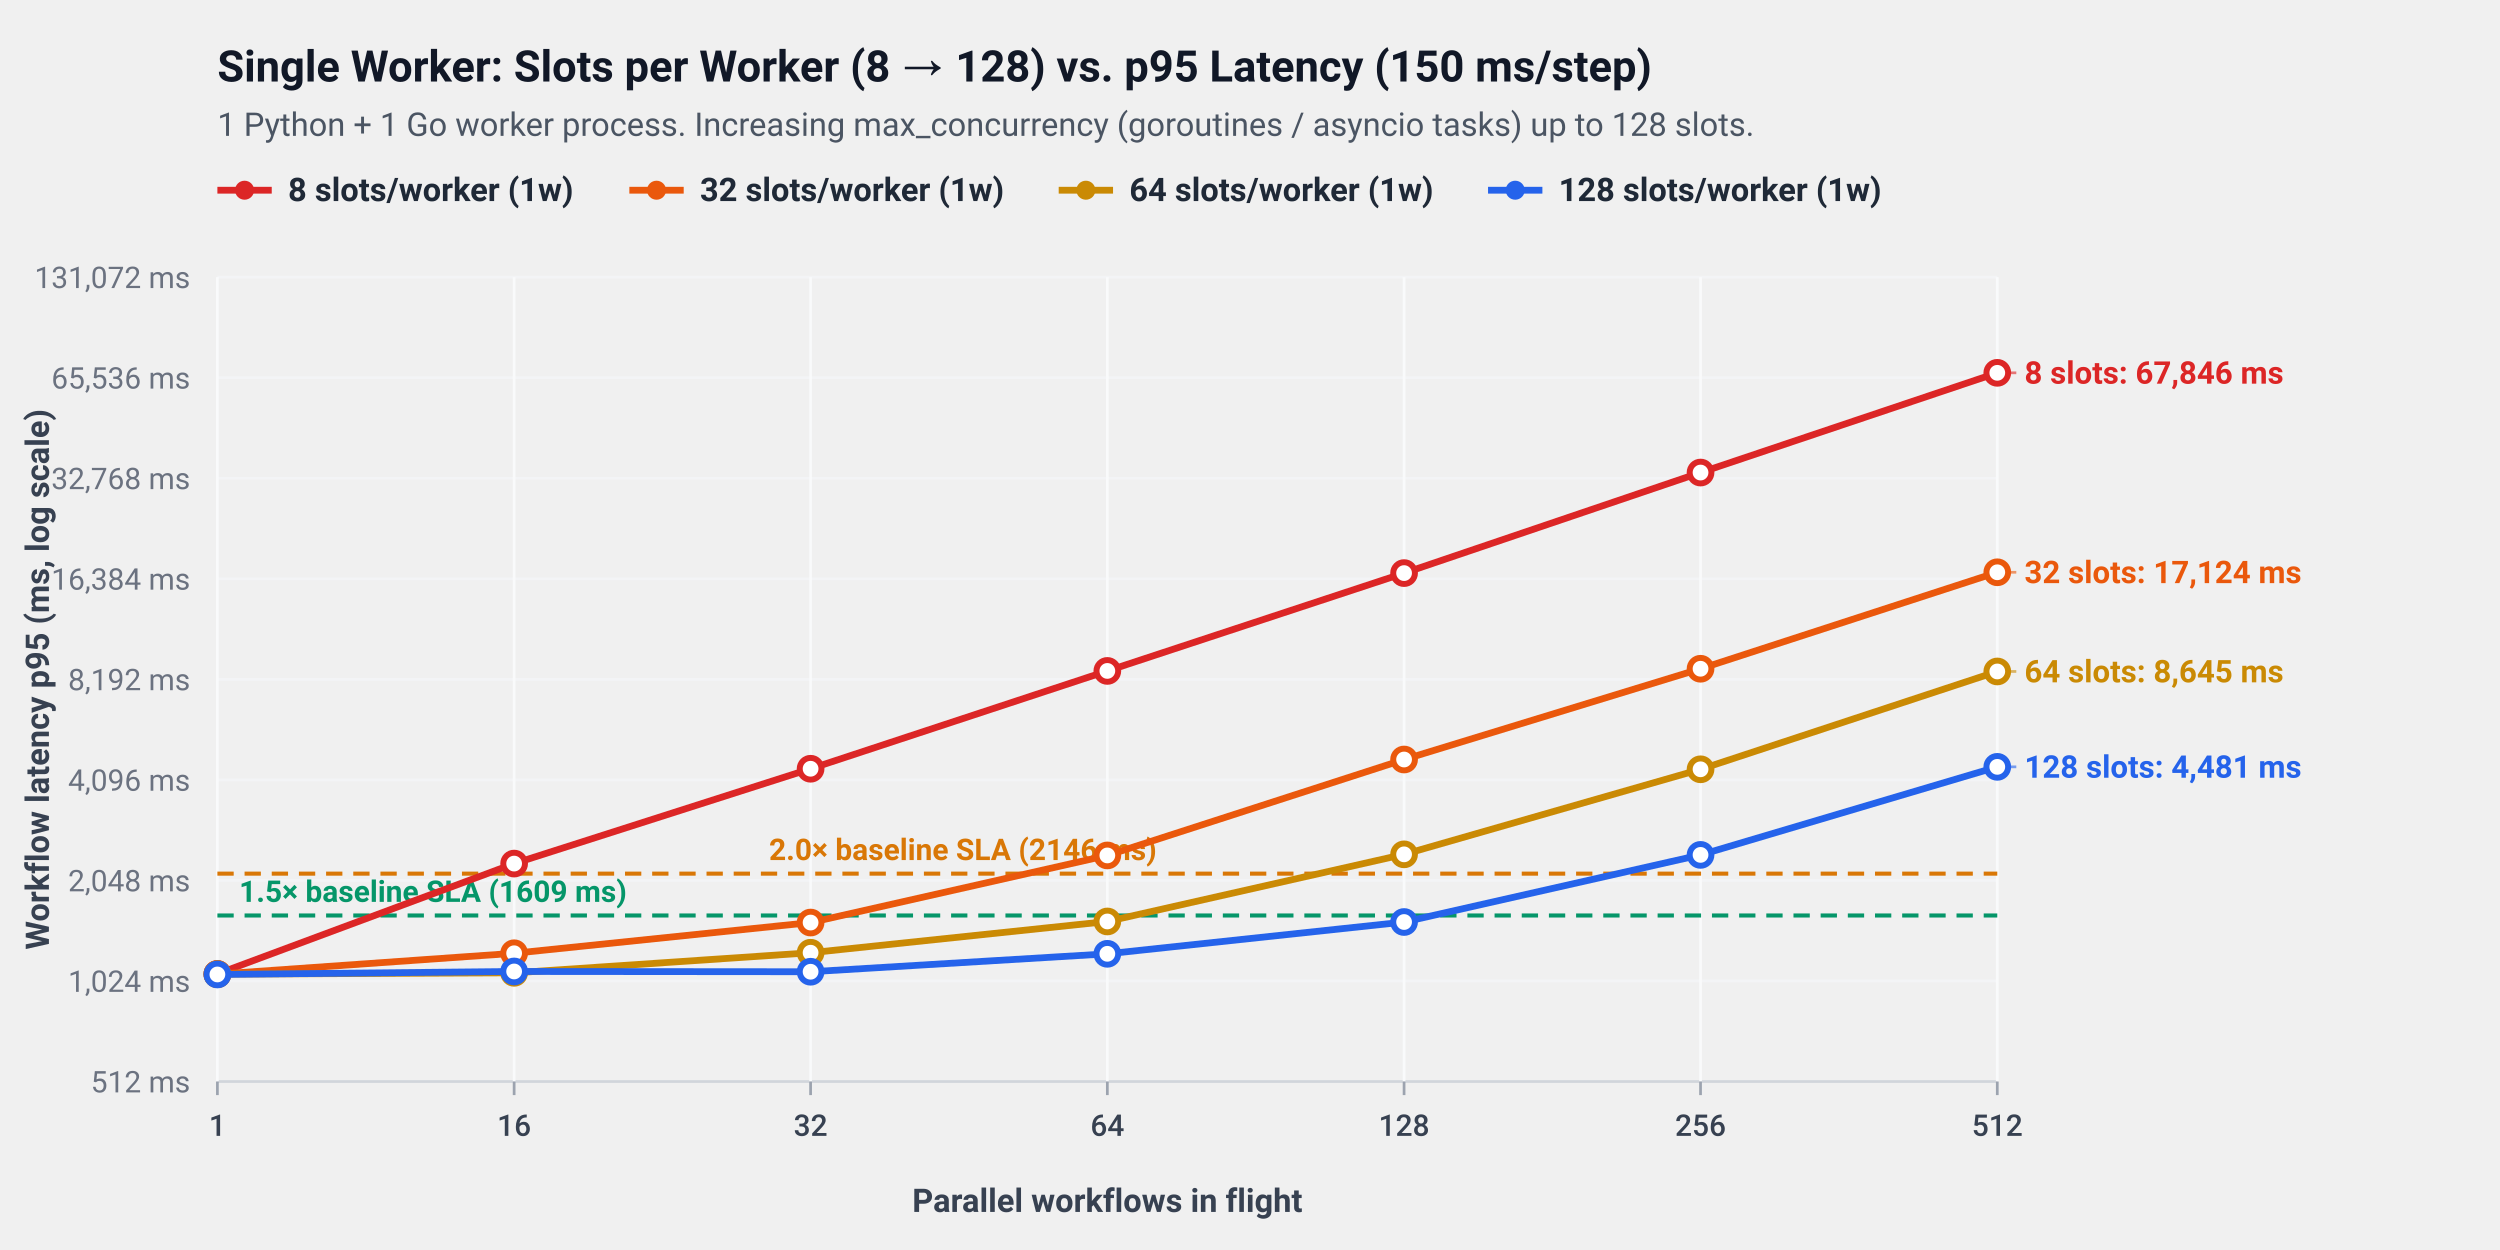
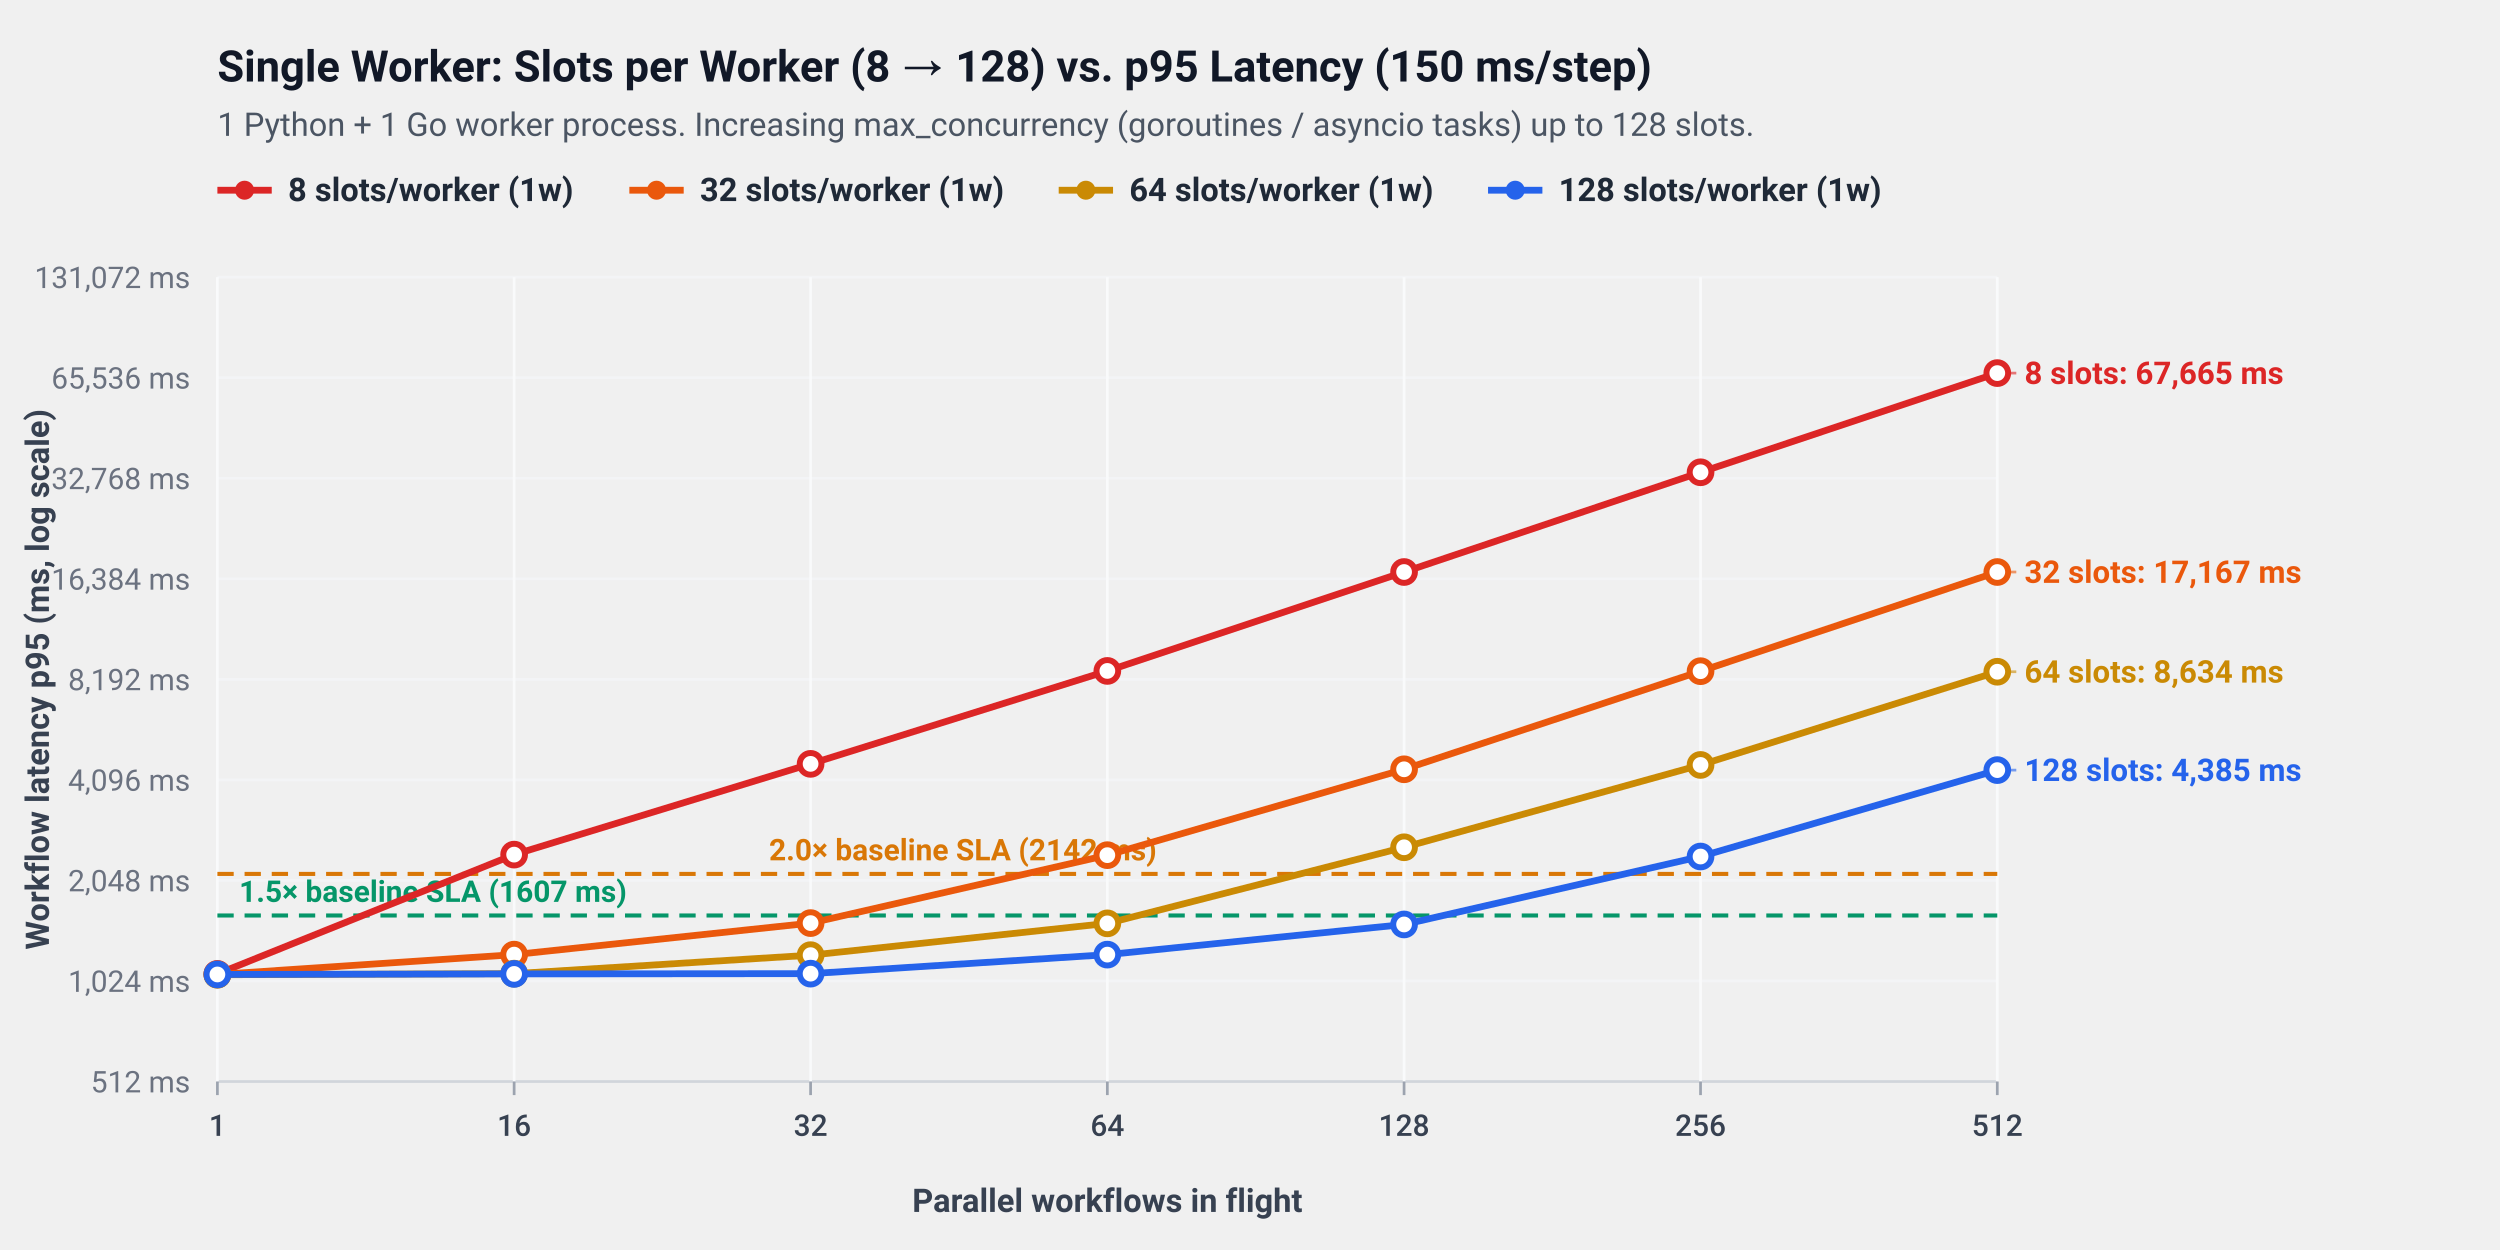
<svg xmlns="http://www.w3.org/2000/svg" viewBox="0 0 920 460" width="100%" style="font-family: -apple-system, BlinkMacSystemFont, 'Segoe UI', Roboto, Helvetica, Arial, sans-serif; background: #ffffff; border: 1px solid #e5e7eb; border-radius: 8px;">
  <text x="80" y="30" font-size="16" font-weight="700" fill="#111827">Single Worker: Slots per Worker (8 → 128) vs. p95 Latency (150 ms/step)</text>
  <text x="80" y="50" font-size="12" fill="#4b5563">1 Python + 1 Go worker process. Increasing max_concurrency (goroutines / asyncio tasks) up to 128 slots.</text>
  <line x1="80.0" y1="70" x2="100.0" y2="70" stroke="#dc2626" stroke-width="2.5" />
  <circle cx="90.0" cy="70" r="3.5" fill="#dc2626" />
  <text x="106.0" y="74" font-size="12" font-weight="600" fill="#1f2937">8 slots/worker (1w)</text>
  <line x1="231.6" y1="70" x2="251.6" y2="70" stroke="#ea580c" stroke-width="2.5" />
  <circle cx="241.6" cy="70" r="3.5" fill="#ea580c" />
  <text x="257.6" y="74" font-size="12" font-weight="600" fill="#1f2937">32 slots/worker (1w)</text>
  <line x1="389.6" y1="70" x2="409.6" y2="70" stroke="#ca8a04" stroke-width="2.5" />
  <circle cx="399.6" cy="70" r="3.5" fill="#ca8a04" />
  <text x="415.6" y="74" font-size="12" font-weight="600" fill="#1f2937">64 slots/worker (1w)</text>
  <line x1="547.6" y1="70" x2="567.6" y2="70" stroke="#2563eb" stroke-width="2.5" />
  <circle cx="557.6" cy="70" r="3.5" fill="#2563eb" />
  <text x="573.6" y="74" font-size="12" font-weight="600" fill="#1f2937">128 slots/worker (1w)</text>
  <line x1="80" y1="398.0" x2="735" y2="398.0" stroke="#d1d5db" stroke-width="1" />
  <text x="70" y="402.0" font-size="11" fill="#6b7280" text-anchor="end">512 ms</text>
  <line x1="80" y1="361.0" x2="735" y2="361.0" stroke="#f3f4f6" stroke-width="1" />
  <text x="70" y="365.0" font-size="11" fill="#6b7280" text-anchor="end">1,024 ms</text>
  <line x1="80" y1="324.0" x2="735" y2="324.0" stroke="#f3f4f6" stroke-width="1" />
  <text x="70" y="328.0" font-size="11" fill="#6b7280" text-anchor="end">2,048 ms</text>
  <line x1="80" y1="287.0" x2="735" y2="287.0" stroke="#f3f4f6" stroke-width="1" />
  <text x="70" y="291.0" font-size="11" fill="#6b7280" text-anchor="end">4,096 ms</text>
  <line x1="80" y1="250.0" x2="735" y2="250.0" stroke="#f3f4f6" stroke-width="1" />
  <text x="70" y="254.0" font-size="11" fill="#6b7280" text-anchor="end">8,192 ms</text>
  <line x1="80" y1="213.0" x2="735" y2="213.0" stroke="#f3f4f6" stroke-width="1" />
  <text x="70" y="217.0" font-size="11" fill="#6b7280" text-anchor="end">16,384 ms</text>
  <line x1="80" y1="176.0" x2="735" y2="176.0" stroke="#f3f4f6" stroke-width="1" />
  <text x="70" y="180.0" font-size="11" fill="#6b7280" text-anchor="end">32,768 ms</text>
  <line x1="80" y1="139.0" x2="735" y2="139.0" stroke="#f3f4f6" stroke-width="1" />
  <text x="70" y="143.0" font-size="11" fill="#6b7280" text-anchor="end">65,536 ms</text>
  <line x1="80" y1="102.0" x2="735" y2="102.0" stroke="#f3f4f6" stroke-width="1" />
  <text x="70" y="106.0" font-size="11" fill="#6b7280" text-anchor="end">131,072 ms</text>
  <line x1="80.0" y1="102" x2="80.0" y2="398" stroke="#f9fafb" stroke-width="1" />
  <line x1="80.0" y1="398" x2="80.0" y2="403" stroke="#9ca3af" stroke-width="1" />
  <text x="80.0" y="418" font-size="11" font-weight="500" fill="#374151" text-anchor="middle">1</text>
  <line x1="189.2" y1="102" x2="189.2" y2="398" stroke="#f9fafb" stroke-width="1" />
  <line x1="189.2" y1="398" x2="189.2" y2="403" stroke="#9ca3af" stroke-width="1" />
  <text x="189.2" y="418" font-size="11" font-weight="500" fill="#374151" text-anchor="middle">16</text>
  <line x1="298.3" y1="102" x2="298.3" y2="398" stroke="#f9fafb" stroke-width="1" />
  <line x1="298.3" y1="398" x2="298.3" y2="403" stroke="#9ca3af" stroke-width="1" />
  <text x="298.3" y="418" font-size="11" font-weight="500" fill="#374151" text-anchor="middle">32</text>
  <line x1="407.5" y1="102" x2="407.5" y2="398" stroke="#f9fafb" stroke-width="1" />
  <line x1="407.5" y1="398" x2="407.5" y2="403" stroke="#9ca3af" stroke-width="1" />
  <text x="407.5" y="418" font-size="11" font-weight="500" fill="#374151" text-anchor="middle">64</text>
  <line x1="516.7" y1="102" x2="516.7" y2="398" stroke="#f9fafb" stroke-width="1" />
  <line x1="516.7" y1="398" x2="516.7" y2="403" stroke="#9ca3af" stroke-width="1" />
  <text x="516.7" y="418" font-size="11" font-weight="500" fill="#374151" text-anchor="middle">128</text>
  <line x1="625.8" y1="102" x2="625.8" y2="398" stroke="#f9fafb" stroke-width="1" />
  <line x1="625.8" y1="398" x2="625.8" y2="403" stroke="#9ca3af" stroke-width="1" />
  <text x="625.8" y="418" font-size="11" font-weight="500" fill="#374151" text-anchor="middle">256</text>
  <line x1="735.0" y1="102" x2="735.0" y2="398" stroke="#f9fafb" stroke-width="1" />
  <line x1="735.0" y1="398" x2="735.0" y2="403" stroke="#9ca3af" stroke-width="1" />
  <text x="735.0" y="418" font-size="11" font-weight="500" fill="#374151" text-anchor="middle">512</text>
  <text x="407.5" y="446" font-size="12" font-weight="600" fill="#374151" text-anchor="middle">Parallel workflows in flight</text>
  <text x="18" y="250.0" font-size="12" font-weight="600" fill="#374151" text-anchor="middle" transform="rotate(-90 18 250.0)">Workflow latency p95 (ms, log scale)</text>
  <line x1="80" y1="336.9" x2="735" y2="336.9" stroke="#059669" stroke-width="1.5" stroke-dasharray="6,4" />
-   <text x="88" y="331.9" font-size="11" font-weight="600" fill="#059669">1.5× baseline SLA (1609 ms)</text>
-   <line x1="80" y1="321.5" x2="735" y2="321.5" stroke="#d97706" stroke-width="1.5" stroke-dasharray="6,4" />
-   <text x="283" y="316.5" font-size="11" font-weight="600" fill="#d97706">2.0× baseline SLA (2146 ms)</text>
-   <polyline fill="none" stroke="#dc2626" stroke-width="2.5" points="80.0,358.4 189.2,317.8 298.3,282.9 407.5,246.9 516.7,210.9 625.8,173.9 735.0,137.2" />
+   <text x="88" y="331.9" font-size="11" font-weight="600" fill="#059669">1.5× baseline SLA (1607 ms)</text>
+   <line x1="80" y1="321.6" x2="735" y2="321.6" stroke="#d97706" stroke-width="1.5" stroke-dasharray="6,4" />
+   <text x="283" y="316.6" font-size="11" font-weight="600" fill="#d97706">2.0× baseline SLA (2142 ms)</text>
+   <polyline fill="none" stroke="#dc2626" stroke-width="2.5" points="80.0,358.4 189.2,314.5 298.3,281.1 407.5,246.9 516.7,210.5 625.8,173.8 735.0,137.3" />
  <circle cx="80.0" cy="358.4" r="4" fill="#ffffff" stroke="#dc2626" stroke-width="2.2" />
-   <circle cx="189.2" cy="317.8" r="4" fill="#ffffff" stroke="#dc2626" stroke-width="2.2" />
-   <circle cx="298.3" cy="282.9" r="4" fill="#ffffff" stroke="#dc2626" stroke-width="2.2" />
+   <circle cx="189.2" cy="314.5" r="4" fill="#ffffff" stroke="#dc2626" stroke-width="2.2" />
+   <circle cx="298.3" cy="281.1" r="4" fill="#ffffff" stroke="#dc2626" stroke-width="2.2" />
  <circle cx="407.5" cy="246.9" r="4" fill="#ffffff" stroke="#dc2626" stroke-width="2.2" />
-   <circle cx="516.7" cy="210.9" r="4" fill="#ffffff" stroke="#dc2626" stroke-width="2.2" />
-   <circle cx="625.8" cy="173.9" r="4" fill="#ffffff" stroke="#dc2626" stroke-width="2.2" />
-   <circle cx="735.0" cy="137.2" r="4" fill="#ffffff" stroke="#dc2626" stroke-width="2.2" />
-   <polyline fill="none" stroke="#ea580c" stroke-width="2.5" points="80.0,358.5 189.2,350.8 298.3,339.5 407.5,314.8 516.7,279.5 625.8,246.1 735.0,210.6" />
-   <circle cx="80.0" cy="358.5" r="4" fill="#ffffff" stroke="#ea580c" stroke-width="2.2" />
-   <circle cx="189.2" cy="350.8" r="4" fill="#ffffff" stroke="#ea580c" stroke-width="2.2" />
-   <circle cx="298.3" cy="339.5" r="4" fill="#ffffff" stroke="#ea580c" stroke-width="2.2" />
-   <circle cx="407.5" cy="314.8" r="4" fill="#ffffff" stroke="#ea580c" stroke-width="2.2" />
-   <circle cx="516.7" cy="279.5" r="4" fill="#ffffff" stroke="#ea580c" stroke-width="2.2" />
-   <circle cx="625.8" cy="246.1" r="4" fill="#ffffff" stroke="#ea580c" stroke-width="2.2" />
-   <circle cx="735.0" cy="210.6" r="4" fill="#ffffff" stroke="#ea580c" stroke-width="2.2" />
-   <polyline fill="none" stroke="#ca8a04" stroke-width="2.5" points="80.0,358.5 189.2,358.0 298.3,350.6 407.5,339.1 516.7,314.4 625.8,283.1 735.0,247.1" />
-   <circle cx="80.0" cy="358.5" r="4" fill="#ffffff" stroke="#ca8a04" stroke-width="2.2" />
-   <circle cx="189.2" cy="358.0" r="4" fill="#ffffff" stroke="#ca8a04" stroke-width="2.2" />
-   <circle cx="298.3" cy="350.6" r="4" fill="#ffffff" stroke="#ca8a04" stroke-width="2.2" />
-   <circle cx="407.5" cy="339.1" r="4" fill="#ffffff" stroke="#ca8a04" stroke-width="2.2" />
-   <circle cx="516.7" cy="314.4" r="4" fill="#ffffff" stroke="#ca8a04" stroke-width="2.2" />
-   <circle cx="625.8" cy="283.1" r="4" fill="#ffffff" stroke="#ca8a04" stroke-width="2.2" />
-   <circle cx="735.0" cy="247.1" r="4" fill="#ffffff" stroke="#ca8a04" stroke-width="2.2" />
-   <polyline fill="none" stroke="#2563eb" stroke-width="2.5" points="80.0,358.6 189.2,357.5 298.3,357.6 407.5,351.0 516.7,339.3 625.8,314.6 735.0,282.2" />
+   <circle cx="516.7" cy="210.5" r="4" fill="#ffffff" stroke="#dc2626" stroke-width="2.2" />
+   <circle cx="625.8" cy="173.8" r="4" fill="#ffffff" stroke="#dc2626" stroke-width="2.2" />
+   <circle cx="735.0" cy="137.3" r="4" fill="#ffffff" stroke="#dc2626" stroke-width="2.2" />
+   <polyline fill="none" stroke="#ea580c" stroke-width="2.5" points="80.0,358.6 189.2,351.3 298.3,339.7 407.5,314.7 516.7,283.1 625.8,247.0 735.0,210.5" />
+   <circle cx="80.0" cy="358.6" r="4" fill="#ffffff" stroke="#ea580c" stroke-width="2.2" />
+   <circle cx="189.2" cy="351.3" r="4" fill="#ffffff" stroke="#ea580c" stroke-width="2.2" />
+   <circle cx="298.3" cy="339.7" r="4" fill="#ffffff" stroke="#ea580c" stroke-width="2.2" />
+   <circle cx="407.5" cy="314.7" r="4" fill="#ffffff" stroke="#ea580c" stroke-width="2.2" />
+   <circle cx="516.7" cy="283.1" r="4" fill="#ffffff" stroke="#ea580c" stroke-width="2.2" />
+   <circle cx="625.8" cy="247.0" r="4" fill="#ffffff" stroke="#ea580c" stroke-width="2.2" />
+   <circle cx="735.0" cy="210.5" r="4" fill="#ffffff" stroke="#ea580c" stroke-width="2.2" />
+   <polyline fill="none" stroke="#ca8a04" stroke-width="2.5" points="80.0,358.7 189.2,358.3 298.3,351.5 407.5,339.8 516.7,311.8 625.8,281.5 735.0,247.2" />
+   <circle cx="80.0" cy="358.7" r="4" fill="#ffffff" stroke="#ca8a04" stroke-width="2.2" />
+   <circle cx="189.2" cy="358.3" r="4" fill="#ffffff" stroke="#ca8a04" stroke-width="2.2" />
+   <circle cx="298.3" cy="351.5" r="4" fill="#ffffff" stroke="#ca8a04" stroke-width="2.2" />
+   <circle cx="407.5" cy="339.8" r="4" fill="#ffffff" stroke="#ca8a04" stroke-width="2.2" />
+   <circle cx="516.7" cy="311.8" r="4" fill="#ffffff" stroke="#ca8a04" stroke-width="2.2" />
+   <circle cx="625.8" cy="281.5" r="4" fill="#ffffff" stroke="#ca8a04" stroke-width="2.2" />
+   <circle cx="735.0" cy="247.2" r="4" fill="#ffffff" stroke="#ca8a04" stroke-width="2.2" />
+   <polyline fill="none" stroke="#2563eb" stroke-width="2.5" points="80.0,358.6 189.2,358.4 298.3,358.3 407.5,351.3 516.7,340.2 625.8,315.2 735.0,283.4" />
  <circle cx="80.0" cy="358.6" r="4" fill="#ffffff" stroke="#2563eb" stroke-width="2.2" />
-   <circle cx="189.2" cy="357.5" r="4" fill="#ffffff" stroke="#2563eb" stroke-width="2.2" />
-   <circle cx="298.3" cy="357.6" r="4" fill="#ffffff" stroke="#2563eb" stroke-width="2.2" />
-   <circle cx="407.5" cy="351.0" r="4" fill="#ffffff" stroke="#2563eb" stroke-width="2.2" />
-   <circle cx="516.7" cy="339.3" r="4" fill="#ffffff" stroke="#2563eb" stroke-width="2.2" />
-   <circle cx="625.8" cy="314.6" r="4" fill="#ffffff" stroke="#2563eb" stroke-width="2.2" />
-   <circle cx="735.0" cy="282.2" r="4" fill="#ffffff" stroke="#2563eb" stroke-width="2.2" />
-   <line x1="740.0" y1="137.2" x2="742.0" y2="137.2" stroke="#dc2626" stroke-width="1" stroke-opacity="0.6" />
-   <text x="745.0" y="141.2" font-size="11.5" font-weight="600" fill="#dc2626">8 slots: 67,846 ms</text>
-   <line x1="740.0" y1="210.6" x2="742.0" y2="210.6" stroke="#ea580c" stroke-width="1" stroke-opacity="0.6" />
-   <text x="745.0" y="214.6" font-size="11.5" font-weight="600" fill="#ea580c">32 slots: 17,124 ms</text>
-   <line x1="740.0" y1="247.1" x2="742.0" y2="247.1" stroke="#ca8a04" stroke-width="1" stroke-opacity="0.6" />
-   <text x="745.0" y="251.1" font-size="11.5" font-weight="600" fill="#ca8a04">64 slots: 8,645 ms</text>
-   <line x1="740.0" y1="282.2" x2="742.0" y2="282.2" stroke="#2563eb" stroke-width="1" stroke-opacity="0.6" />
-   <text x="745.0" y="286.2" font-size="11.5" font-weight="600" fill="#2563eb">128 slots: 4,481 ms</text>
+   <circle cx="189.2" cy="358.4" r="4" fill="#ffffff" stroke="#2563eb" stroke-width="2.2" />
+   <circle cx="298.3" cy="358.3" r="4" fill="#ffffff" stroke="#2563eb" stroke-width="2.2" />
+   <circle cx="407.5" cy="351.3" r="4" fill="#ffffff" stroke="#2563eb" stroke-width="2.2" />
+   <circle cx="516.7" cy="340.2" r="4" fill="#ffffff" stroke="#2563eb" stroke-width="2.2" />
+   <circle cx="625.8" cy="315.2" r="4" fill="#ffffff" stroke="#2563eb" stroke-width="2.2" />
+   <circle cx="735.0" cy="283.4" r="4" fill="#ffffff" stroke="#2563eb" stroke-width="2.2" />
+   <line x1="740.0" y1="137.3" x2="742.0" y2="137.3" stroke="#dc2626" stroke-width="1" stroke-opacity="0.6" />
+   <text x="745.0" y="141.3" font-size="11.5" font-weight="600" fill="#dc2626">8 slots: 67,665 ms</text>
+   <line x1="740.0" y1="210.5" x2="742.0" y2="210.5" stroke="#ea580c" stroke-width="1" stroke-opacity="0.6" />
+   <text x="745.0" y="214.5" font-size="11.5" font-weight="600" fill="#ea580c">32 slots: 17,167 ms</text>
+   <line x1="740.0" y1="247.2" x2="742.0" y2="247.2" stroke="#ca8a04" stroke-width="1" stroke-opacity="0.6" />
+   <text x="745.0" y="251.2" font-size="11.5" font-weight="600" fill="#ca8a04">64 slots: 8,634 ms</text>
+   <line x1="740.0" y1="283.4" x2="742.0" y2="283.4" stroke="#2563eb" stroke-width="1" stroke-opacity="0.6" />
+   <text x="745.0" y="287.4" font-size="11.5" font-weight="600" fill="#2563eb">128 slots: 4,385 ms</text>
</svg>
